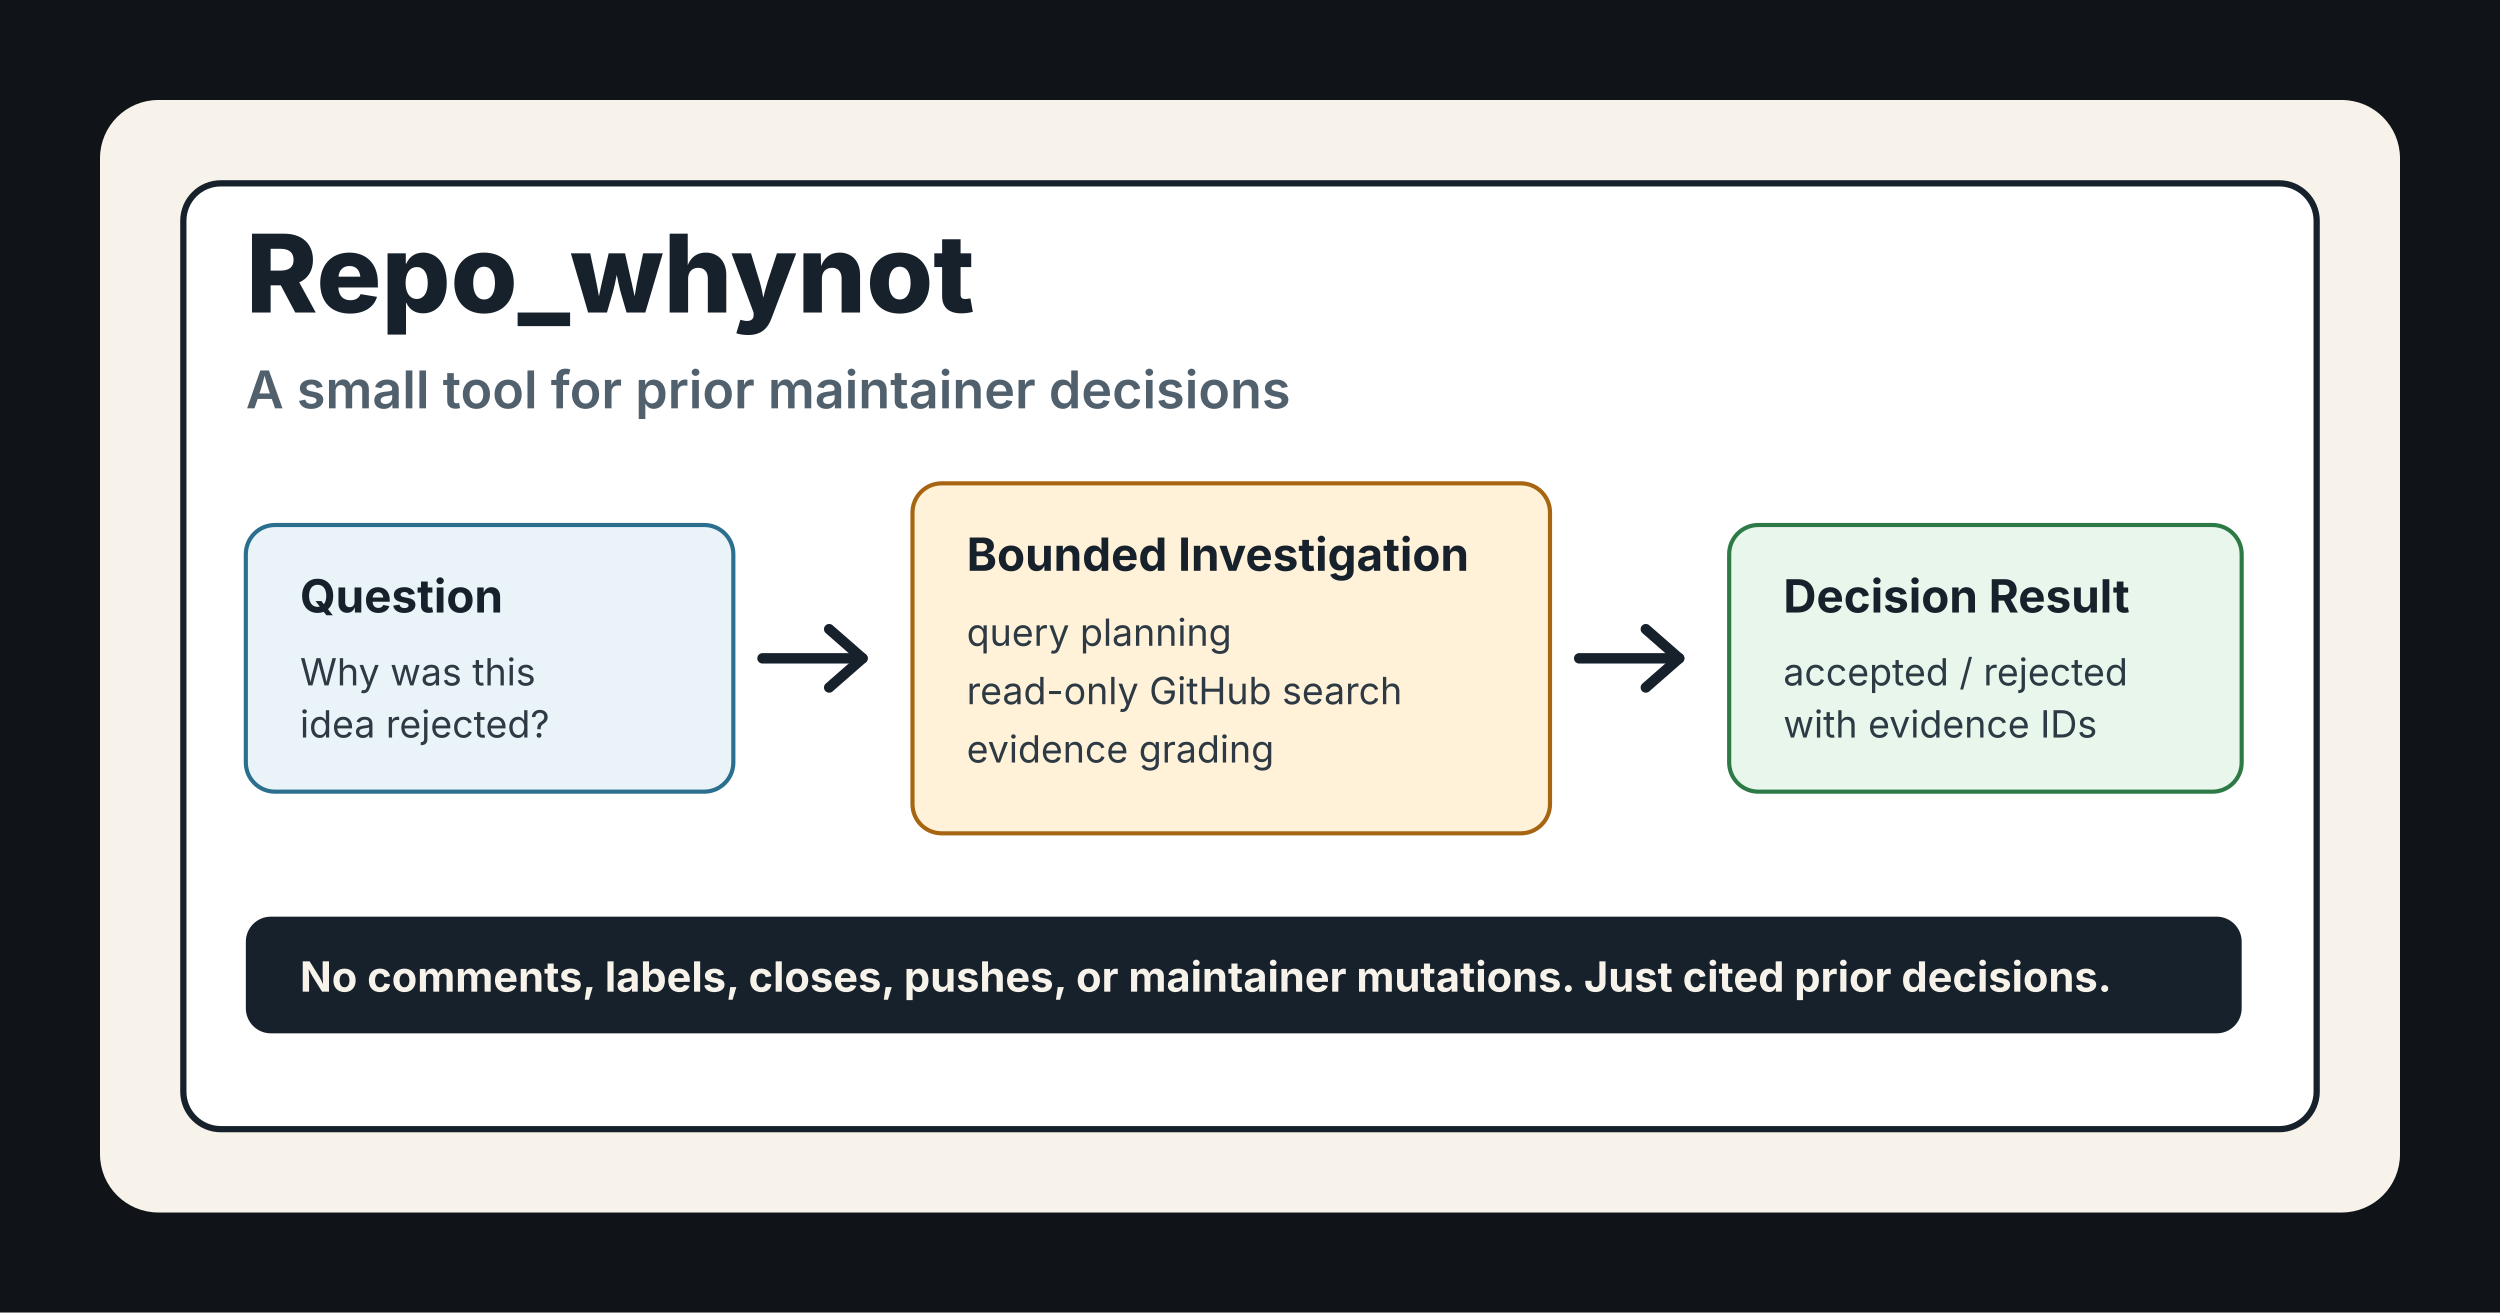
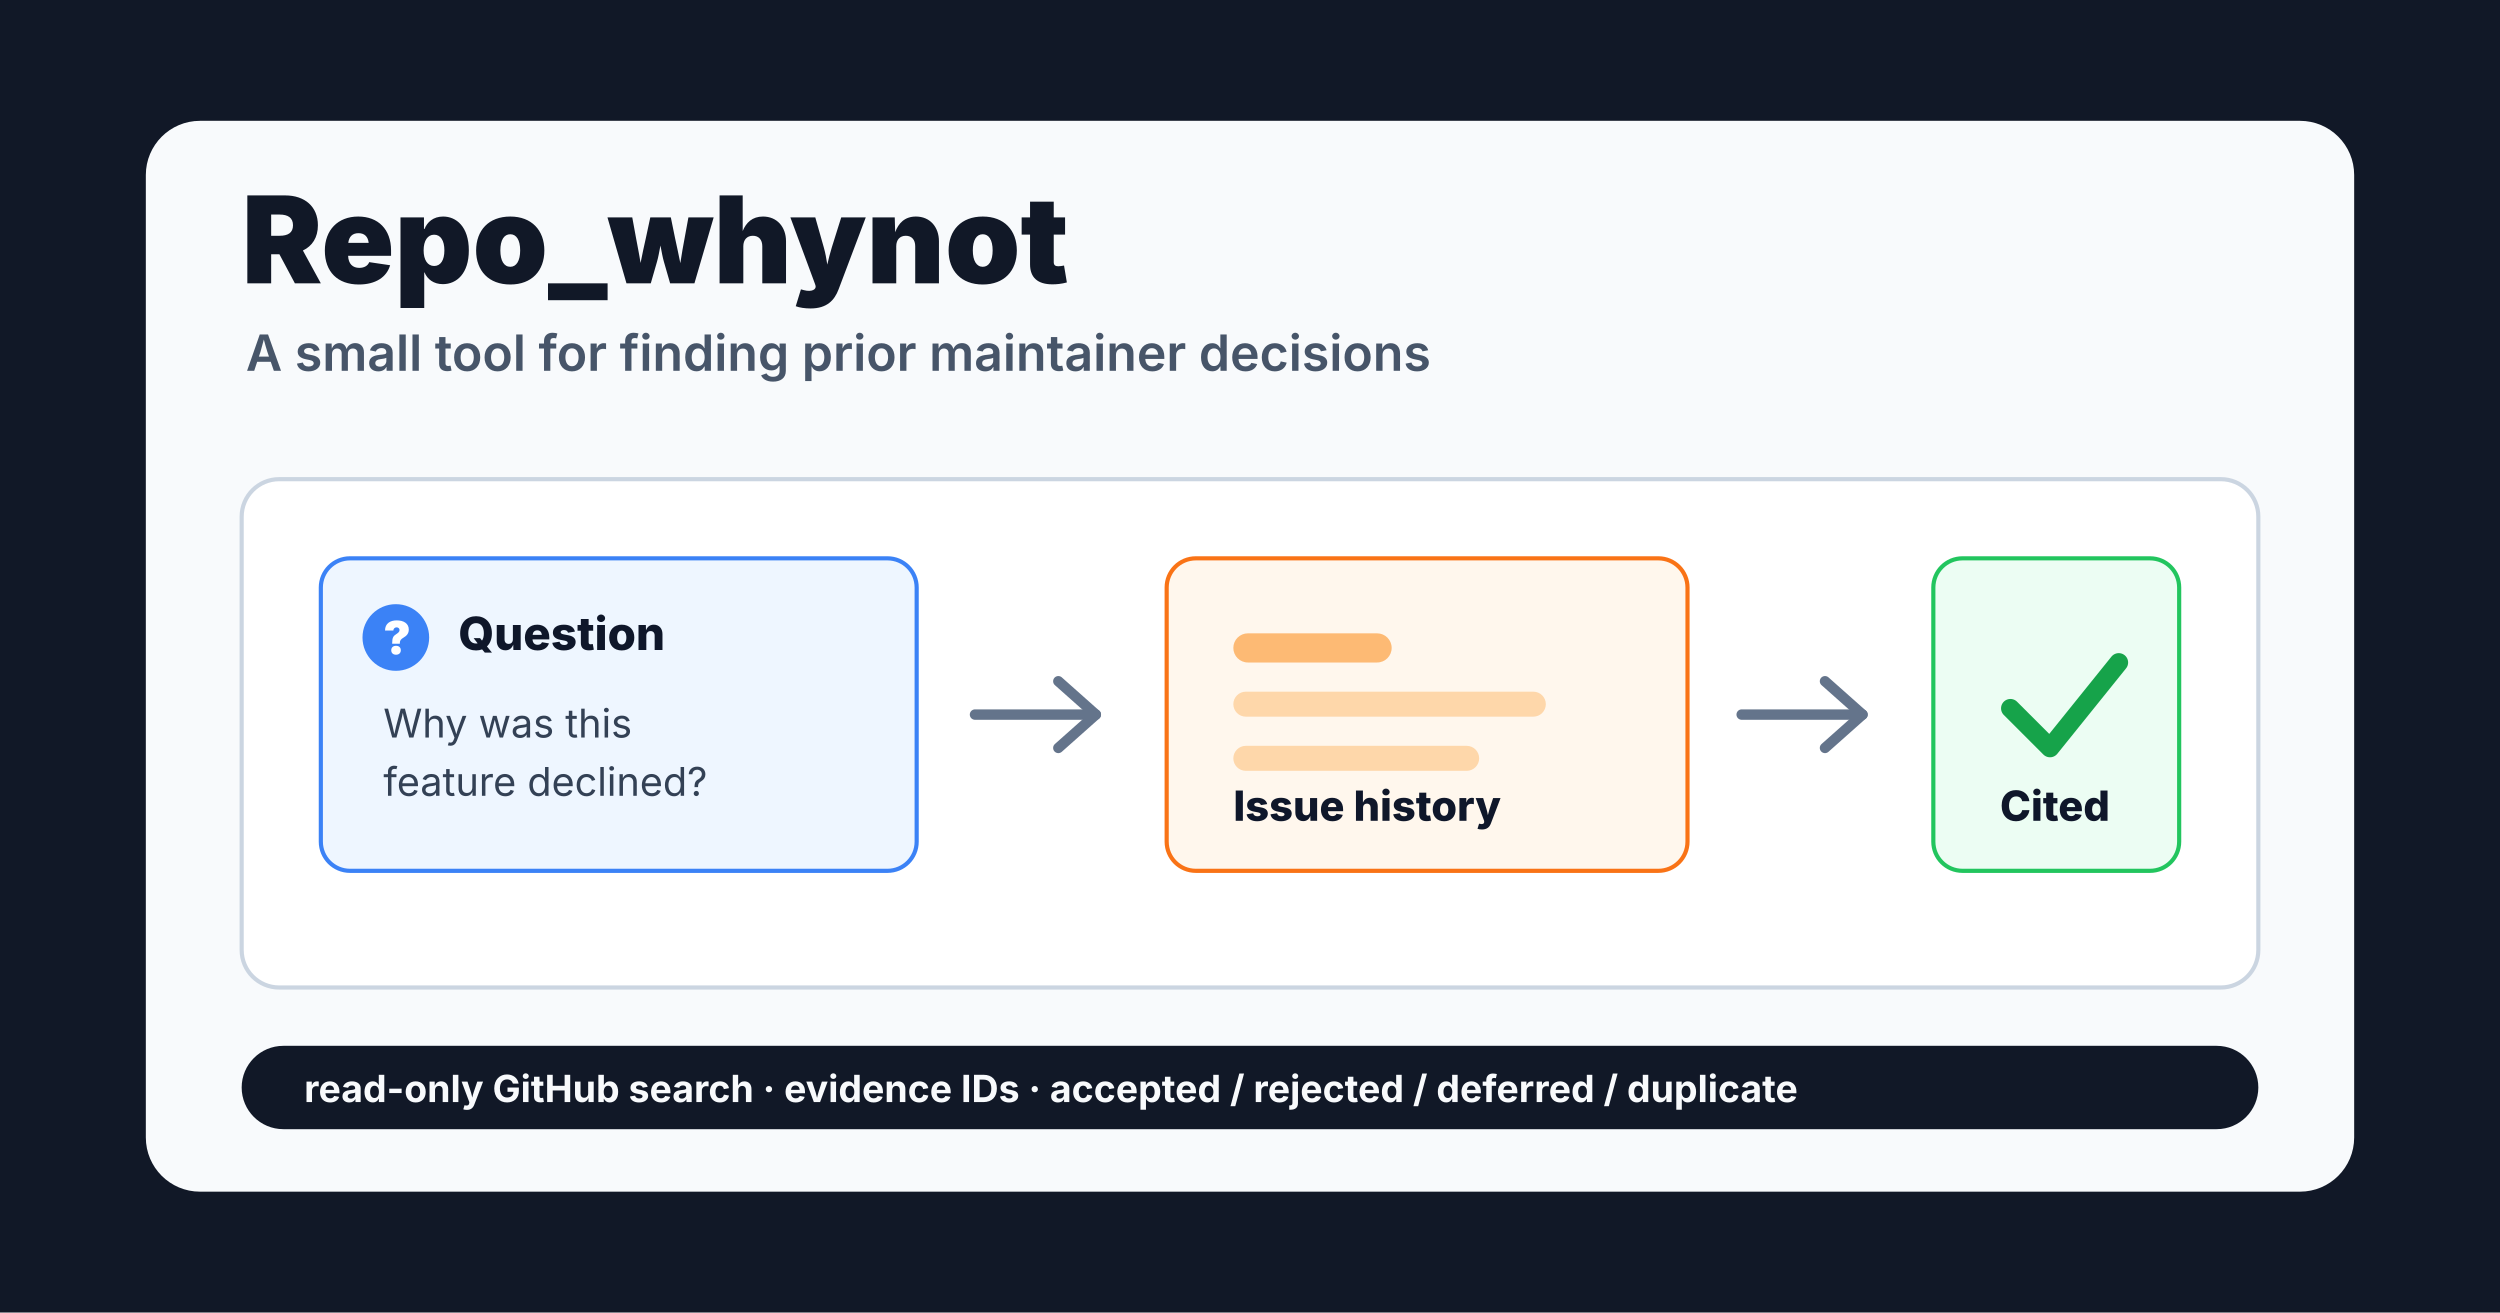
<svg xmlns="http://www.w3.org/2000/svg" width="1200" height="630" viewBox="0 0 1200 630" fill="none" role="img" aria-labelledby="title desc">
-   <rect width="1200" height="630" fill="#101418" />
-   <rect x="48" y="48" width="1104" height="534" rx="28" fill="#F7F3EA" />
-   <rect x="88" y="88" width="1024" height="454" rx="18" fill="#FFFFFF" stroke="#17212B" stroke-width="3" />
-   <text x="118" y="150" fill="#17212B" font-family="Inter, ui-sans-serif, system-ui, sans-serif" font-size="52" font-weight="800">Repo_whynot</text>
-   <text x="118" y="196" fill="#51606D" font-family="Inter, ui-sans-serif, system-ui, sans-serif" font-size="25" font-weight="600">A small tool for prior maintainer decisions</text>
-   <rect x="118" y="252" width="234" height="128" rx="14" fill="#EAF3F8" stroke="#2B6F8F" stroke-width="2" />
-   <text x="144" y="294" fill="#17212B" font-family="Inter, ui-sans-serif, system-ui, sans-serif" font-size="22" font-weight="750">Question</text>
-   <text x="144" y="329" fill="#2D3A44" font-family="Inter, ui-sans-serif, system-ui, sans-serif" font-size="18">Why was this</text>
-   <text x="144" y="354" fill="#2D3A44" font-family="Inter, ui-sans-serif, system-ui, sans-serif" font-size="18">idea rejected?</text>
-   <rect x="438" y="232" width="306" height="168" rx="14" fill="#FFF2D9" stroke="#A76511" stroke-width="2" />
-   <text x="464" y="274" fill="#17212B" font-family="Inter, ui-sans-serif, system-ui, sans-serif" font-size="22" font-weight="750">Bounded Investigation</text>
-   <text x="464" y="310" fill="#2D3A44" font-family="Inter, ui-sans-serif, system-ui, sans-serif" font-size="18">query planning</text>
-   <text x="464" y="338" fill="#2D3A44" font-family="Inter, ui-sans-serif, system-ui, sans-serif" font-size="18">read-only GitHub search</text>
-   <text x="464" y="366" fill="#2D3A44" font-family="Inter, ui-sans-serif, system-ui, sans-serif" font-size="18">evidence grading</text>
-   <rect x="830" y="252" width="246" height="128" rx="14" fill="#E9F6EC" stroke="#2D7A46" stroke-width="2" />
-   <text x="856" y="294" fill="#17212B" font-family="Inter, ui-sans-serif, system-ui, sans-serif" font-size="22" font-weight="750">Decision Result</text>
-   <text x="856" y="329" fill="#2D3A44" font-family="Inter, ui-sans-serif, system-ui, sans-serif" font-size="18">accepted / rejected</text>
-   <text x="856" y="354" fill="#2D3A44" font-family="Inter, ui-sans-serif, system-ui, sans-serif" font-size="18">with evidence IDs</text>
-   <path d="M366 316H414" stroke="#17212B" stroke-width="5" stroke-linecap="round" />
-   <path d="M414 316L398 302M414 316L398 330" stroke="#17212B" stroke-width="5" stroke-linecap="round" stroke-linejoin="round" />
-   <path d="M758 316H806" stroke="#17212B" stroke-width="5" stroke-linecap="round" />
-   <path d="M806 316L790 302M806 316L790 330" stroke="#17212B" stroke-width="5" stroke-linecap="round" stroke-linejoin="round" />
-   <rect x="118" y="440" width="958" height="56" rx="12" fill="#17212B" />
-   <text x="144" y="476" fill="#F7F3EA" font-family="Inter, ui-sans-serif, system-ui, sans-serif" font-size="20" font-weight="650">No comments, labels, closes, pushes, or maintainer mutations. Just cited prior decisions.</text>
+   <rect width="1200" height="630" fill="#111827" />
+   <rect x="70" y="58" width="1060" height="514" rx="26" fill="#F8FAFC" />
+   <text x="116" y="136" fill="#111827" font-family="Inter, ui-sans-serif, system-ui, sans-serif" font-size="58" font-weight="850">Repo_whynot</text>
+   <text x="118" y="178" fill="#475569" font-family="Inter, ui-sans-serif, system-ui, sans-serif" font-size="24" font-weight="600">A small tool for finding prior maintainer decisions</text>
+   <rect x="116" y="230" width="968" height="244" rx="18" fill="#FFFFFF" stroke="#CBD5E1" stroke-width="2" />
+   <rect x="154" y="268" width="286" height="150" rx="14" fill="#EEF6FF" stroke="#3B82F6" stroke-width="2" />
+   <circle cx="190" cy="306" r="16" fill="#3B82F6" />
+   <text x="184" y="314" fill="#FFFFFF" font-family="Inter, ui-sans-serif, system-ui, sans-serif" font-size="22" font-weight="850">?</text>
+   <text x="220" y="312" fill="#0F172A" font-family="Inter, ui-sans-serif, system-ui, sans-serif" font-size="22" font-weight="800">Question</text>
+   <text x="184" y="354" fill="#334155" font-family="Inter, ui-sans-serif, system-ui, sans-serif" font-size="19">Why was this</text>
+   <text x="184" y="382" fill="#334155" font-family="Inter, ui-sans-serif, system-ui, sans-serif" font-size="19">feature declined?</text>
+   <path d="M468 343H526" stroke="#64748B" stroke-width="5" stroke-linecap="round" />
+   <path d="M526 343L508 327M526 343L508 359" stroke="#64748B" stroke-width="5" stroke-linecap="round" stroke-linejoin="round" />
+   <rect x="560" y="268" width="250" height="150" rx="14" fill="#FFF7ED" stroke="#F97316" stroke-width="2" />
+   <rect x="592" y="304" width="76" height="14" rx="7" fill="#FDBA74" />
+   <rect x="592" y="332" width="150" height="12" rx="6" fill="#FED7AA" />
+   <rect x="592" y="358" width="118" height="12" rx="6" fill="#FED7AA" />
+   <text x="592" y="394" fill="#0F172A" font-family="Inter, ui-sans-serif, system-ui, sans-serif" font-size="20" font-weight="800">Issue history</text>
+   <path d="M836 343H894" stroke="#64748B" stroke-width="5" stroke-linecap="round" />
+   <path d="M894 343L876 327M894 343L876 359" stroke="#64748B" stroke-width="5" stroke-linecap="round" stroke-linejoin="round" />
+   <rect x="928" y="268" width="118" height="150" rx="14" fill="#ECFDF3" stroke="#22C55E" stroke-width="2" />
+   <path d="M965 340L984 359L1017 318" stroke="#16A34A" stroke-width="9" stroke-linecap="round" stroke-linejoin="round" />
+   <text x="960" y="394" fill="#0F172A" font-family="Inter, ui-sans-serif, system-ui, sans-serif" font-size="20" font-weight="800">Cited</text>
+   <rect x="116" y="502" width="968" height="40" rx="20" fill="#111827" />
+   <text x="146" y="529" fill="#F8FAFC" font-family="Inter, ui-sans-serif, system-ui, sans-serif" font-size="18" font-weight="650">read-only GitHub search · evidence IDs · accepted / rejected / deferred / duplicate</text>
</svg>
